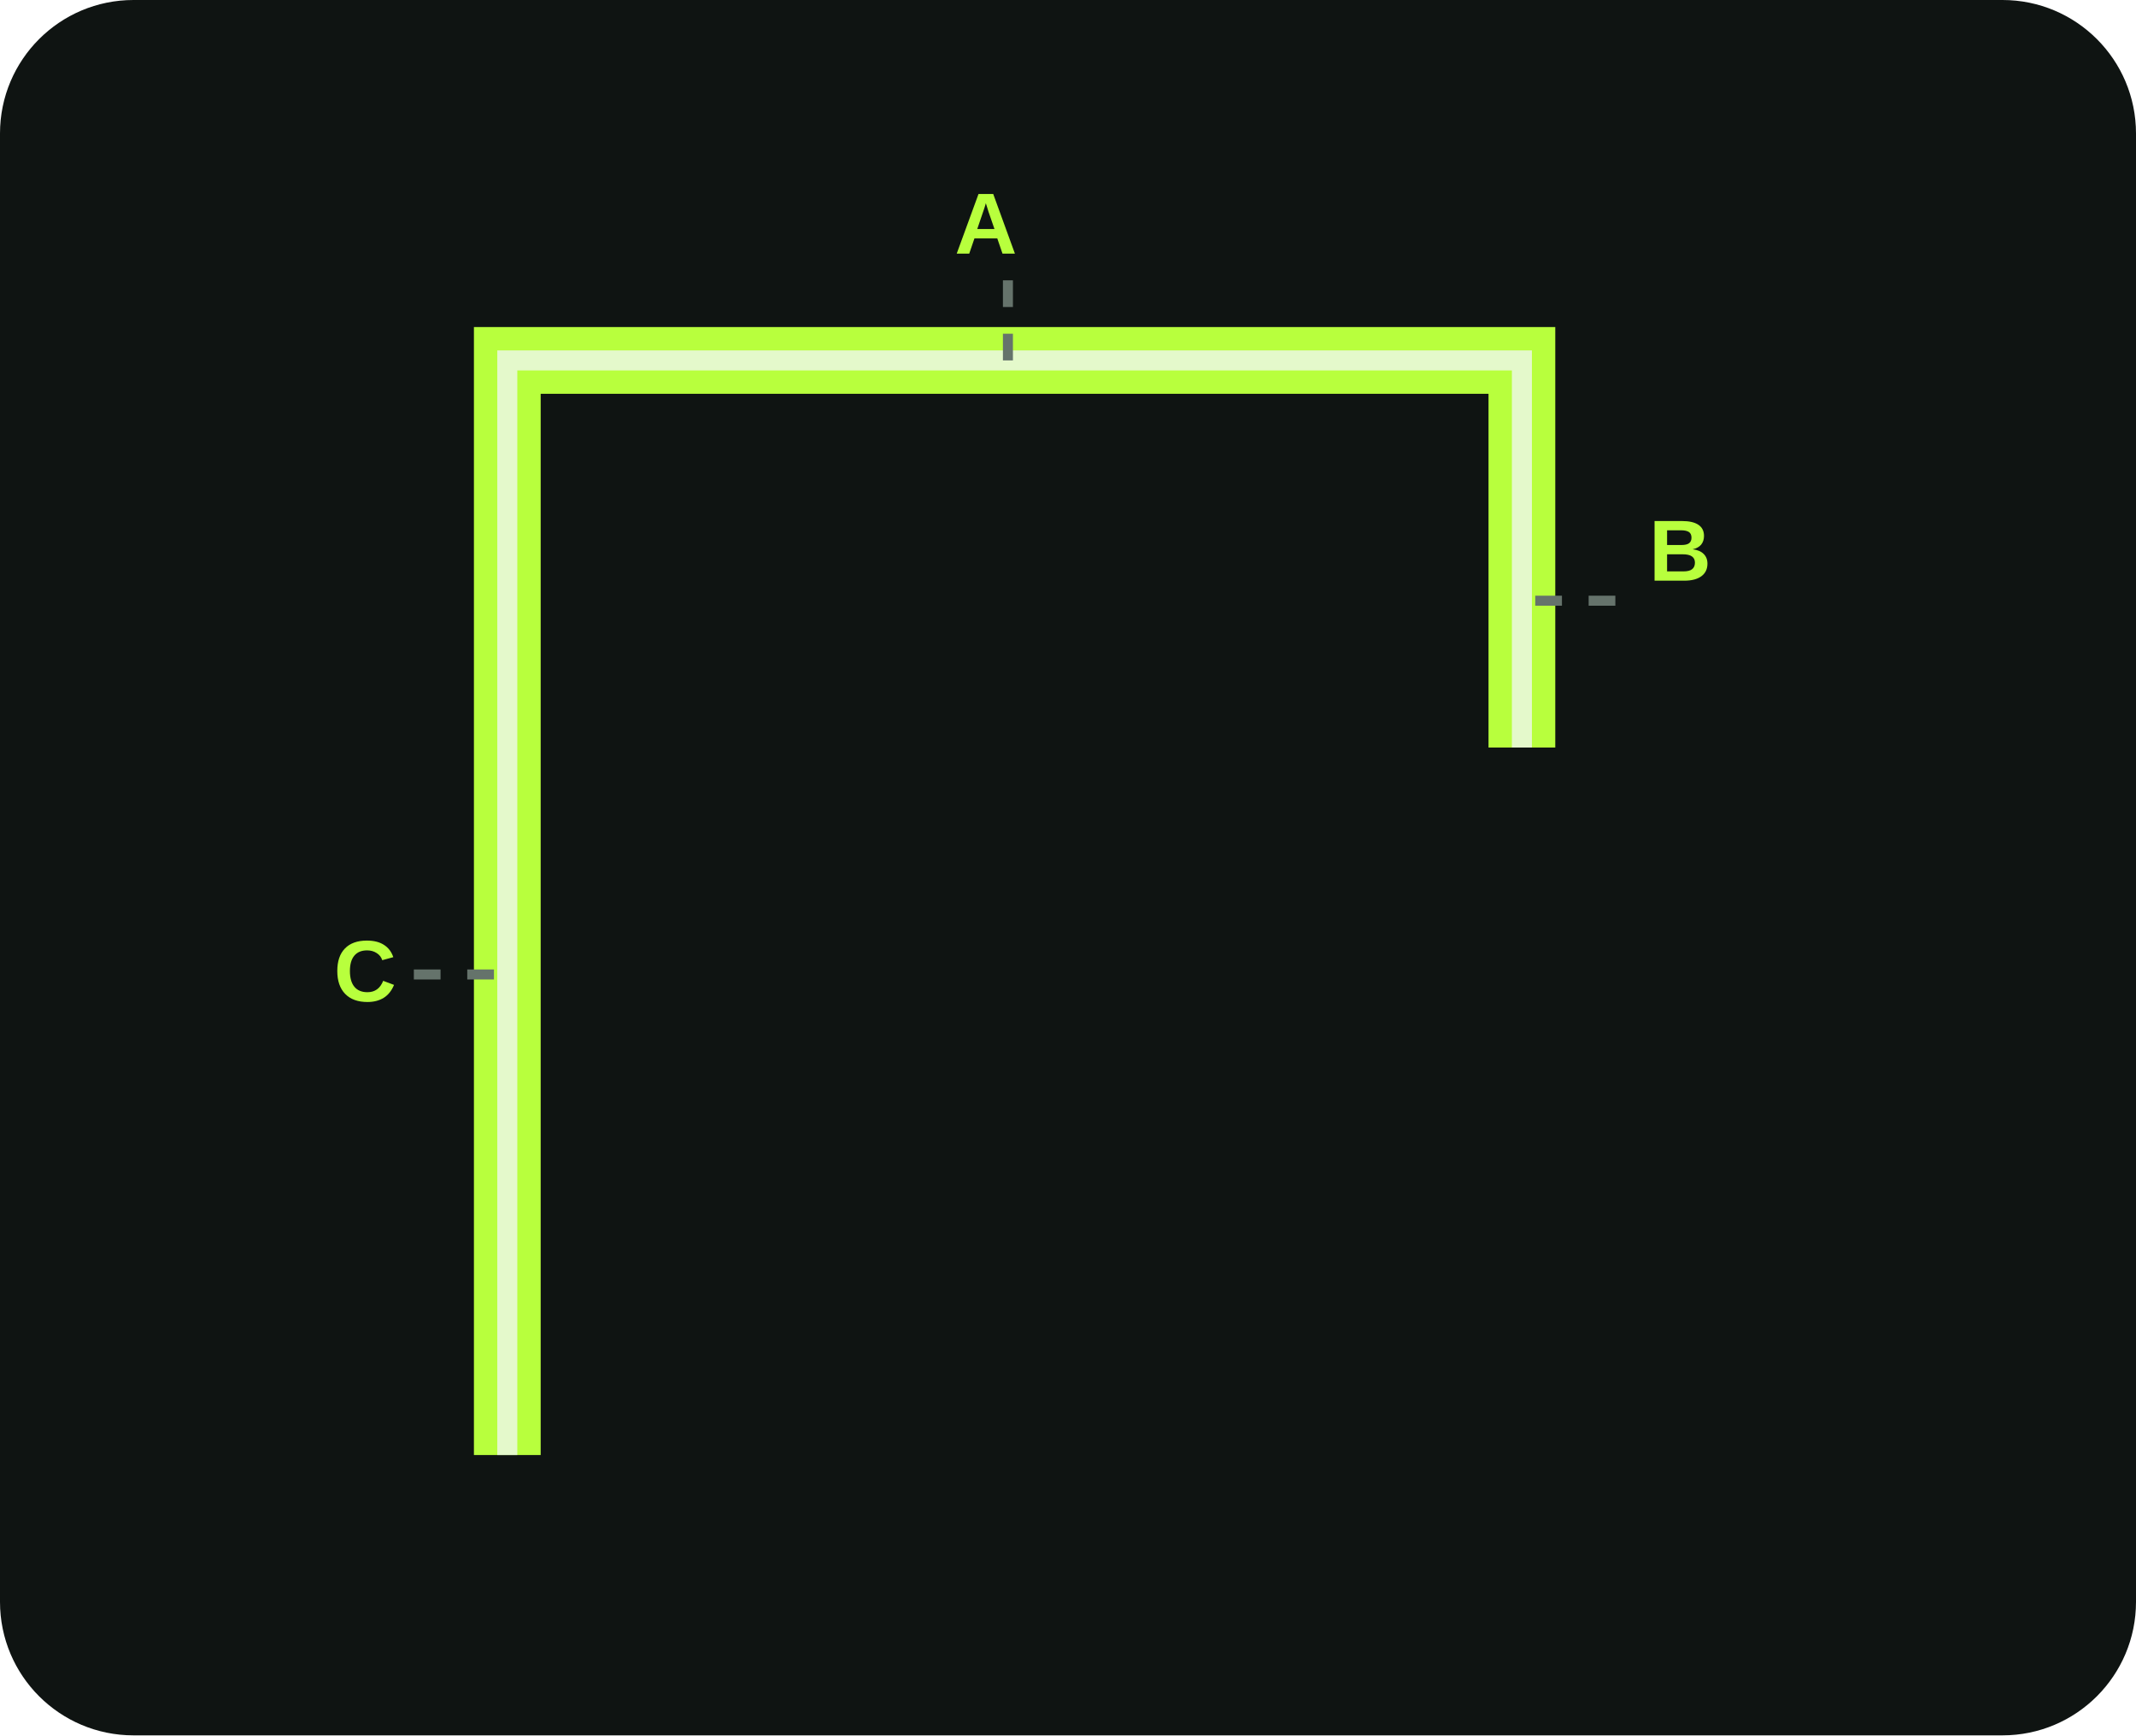
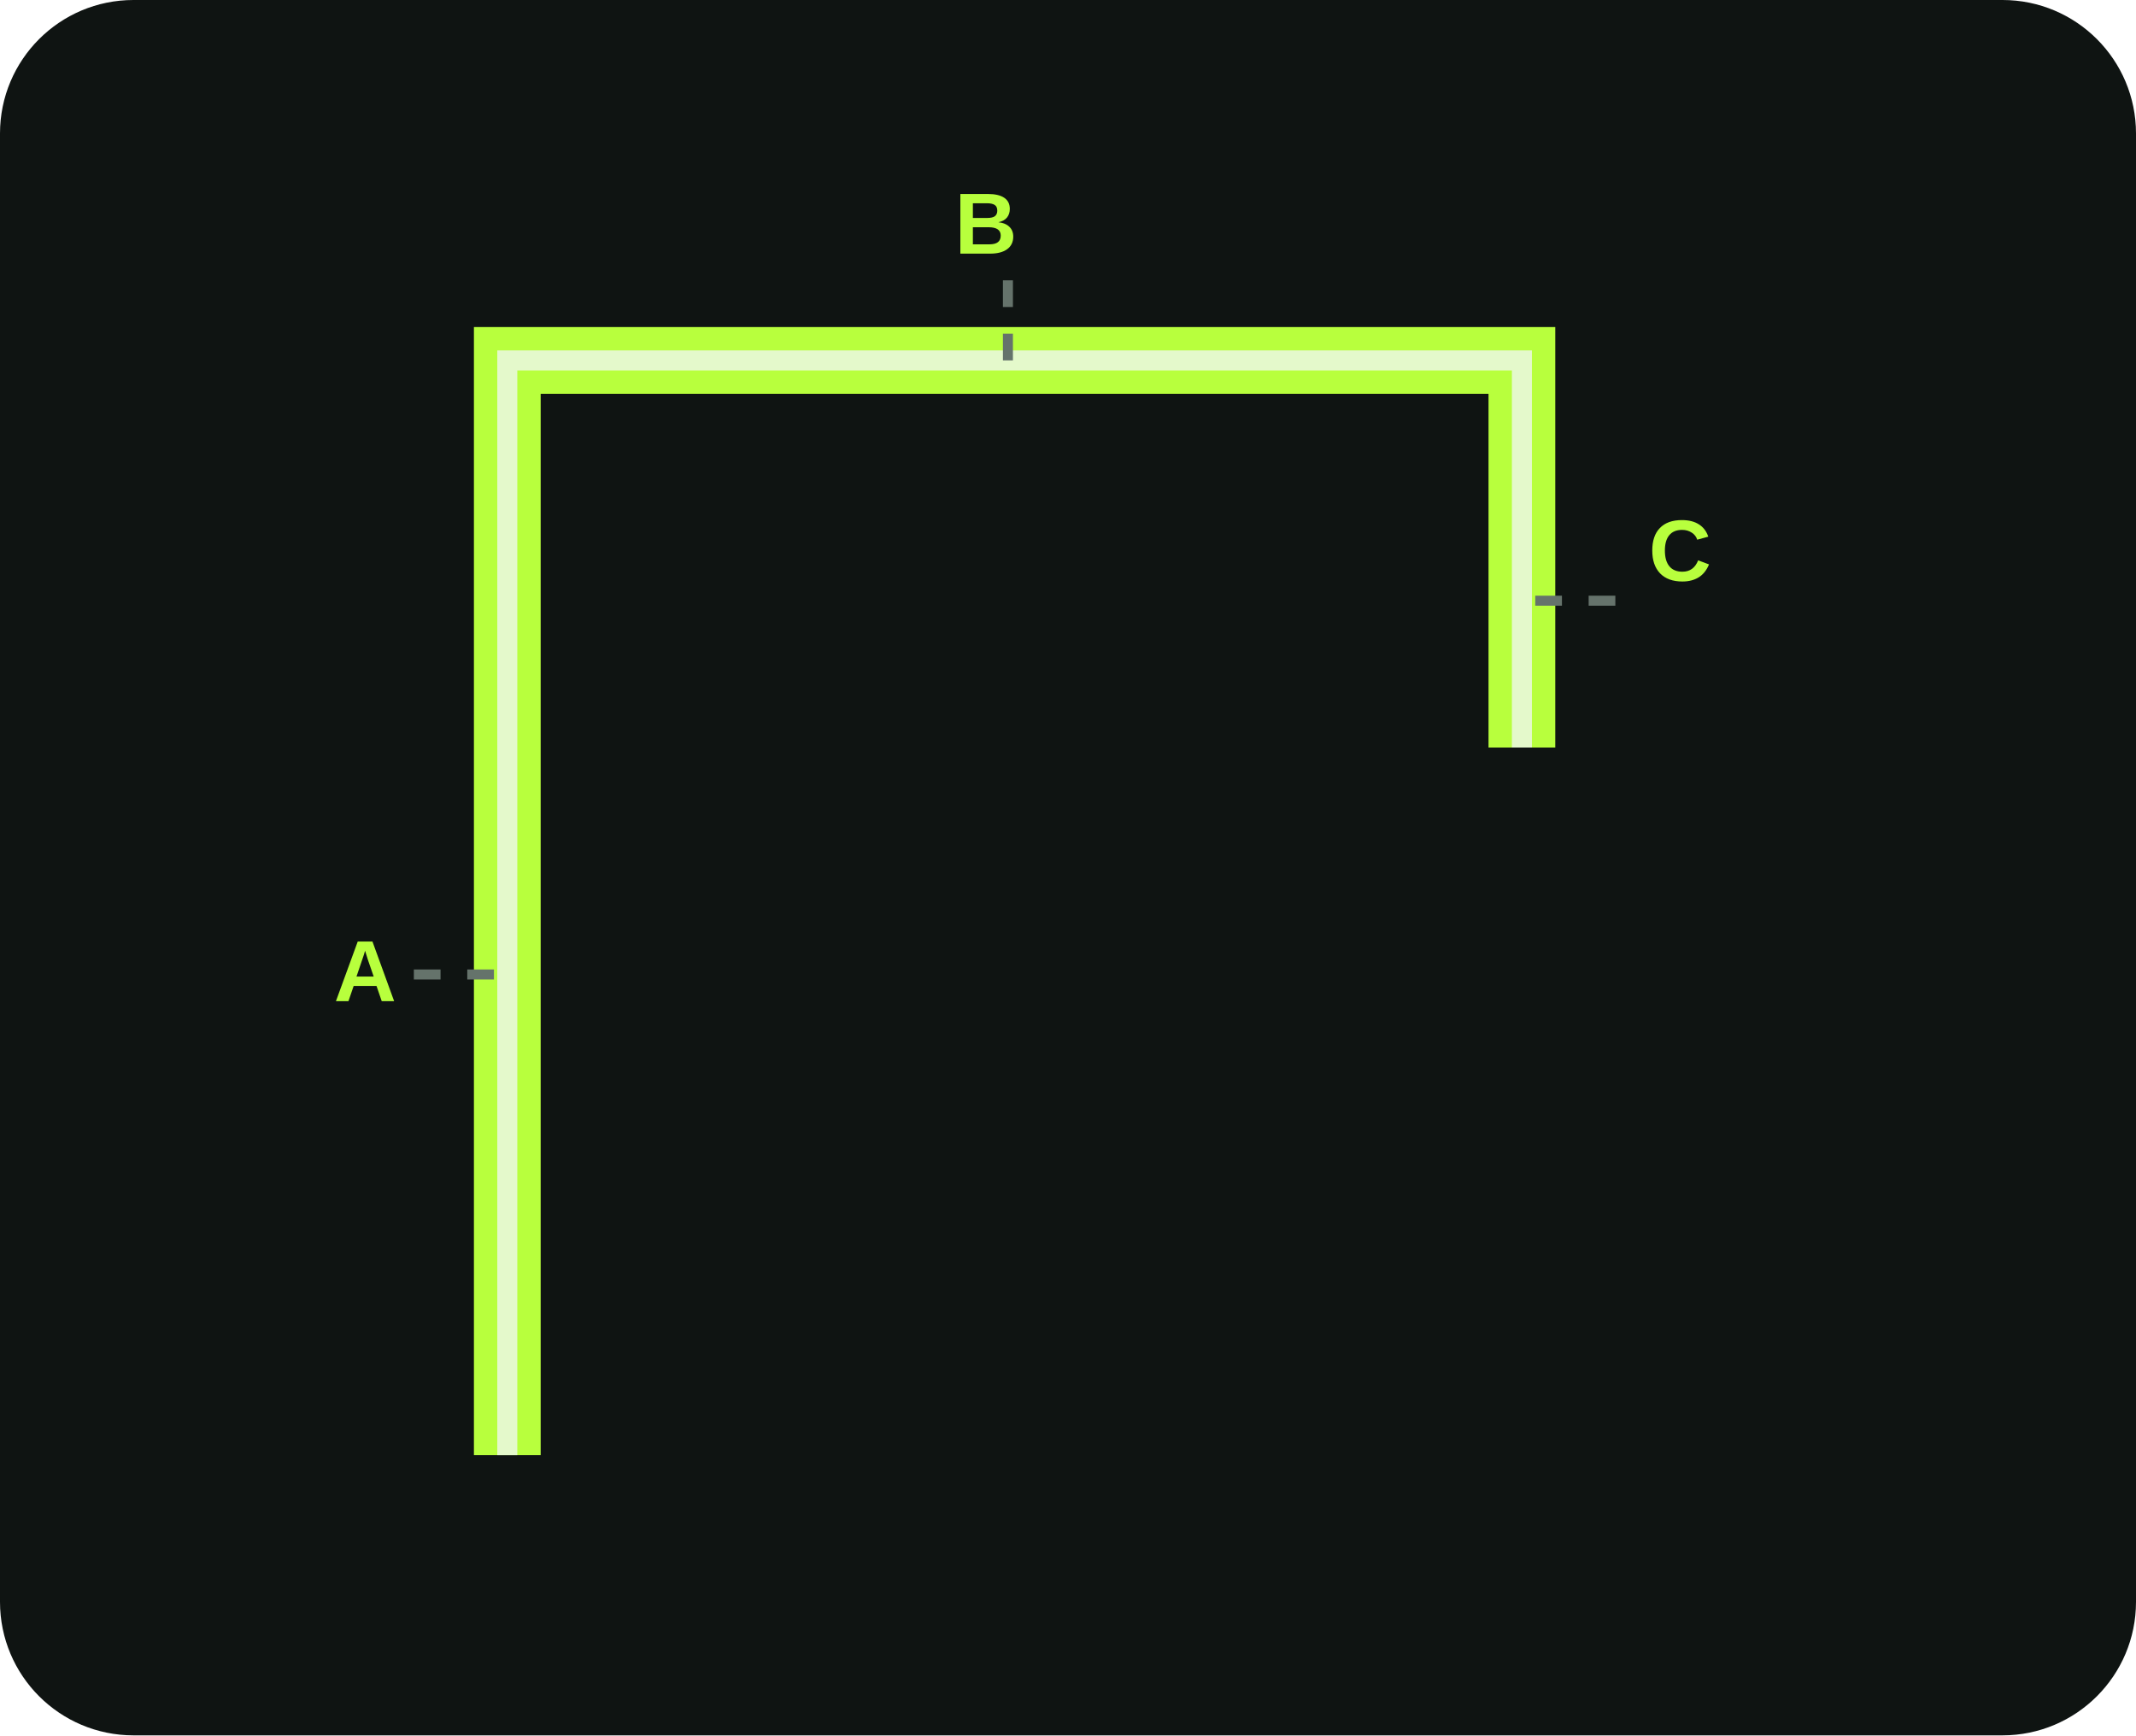
<svg xmlns="http://www.w3.org/2000/svg" viewBox="0 0 320 260" role="img" aria-labelledby="t d">
  <rect width="320" height="260" rx="20" fill="#0f1412" />
  <path d="M76 218V54H228V112" fill="none" stroke="#b8ff3d" stroke-width="10" stroke-linecap="butt" stroke-linejoin="miter" stroke-miterlimit="10" />
  <path d="M76 218V54H228V112" fill="none" stroke="#eff7ef" stroke-width="3" stroke-linecap="butt" stroke-linejoin="miter" stroke-miterlimit="10" opacity=".8" />
  <g fill="#b8ff3d" font-family="Arial,sans-serif" font-size="13" font-weight="700">
-     <text x="143" y="38">A</text>
-     <text x="247" y="87">B</text>
-     <text x="50" y="150">C</text>
+     <text x="143" y="38">B</text>
+     <text x="247" y="87">C</text>
+     <text x="50" y="150">A</text>
  </g>
  <g stroke="#65736b" stroke-width="1.5" stroke-dasharray="4 4">
    <path d="M151 42v12" />
    <path d="M242 90h-14" />
    <path d="M62 146h14" />
  </g>
</svg>
